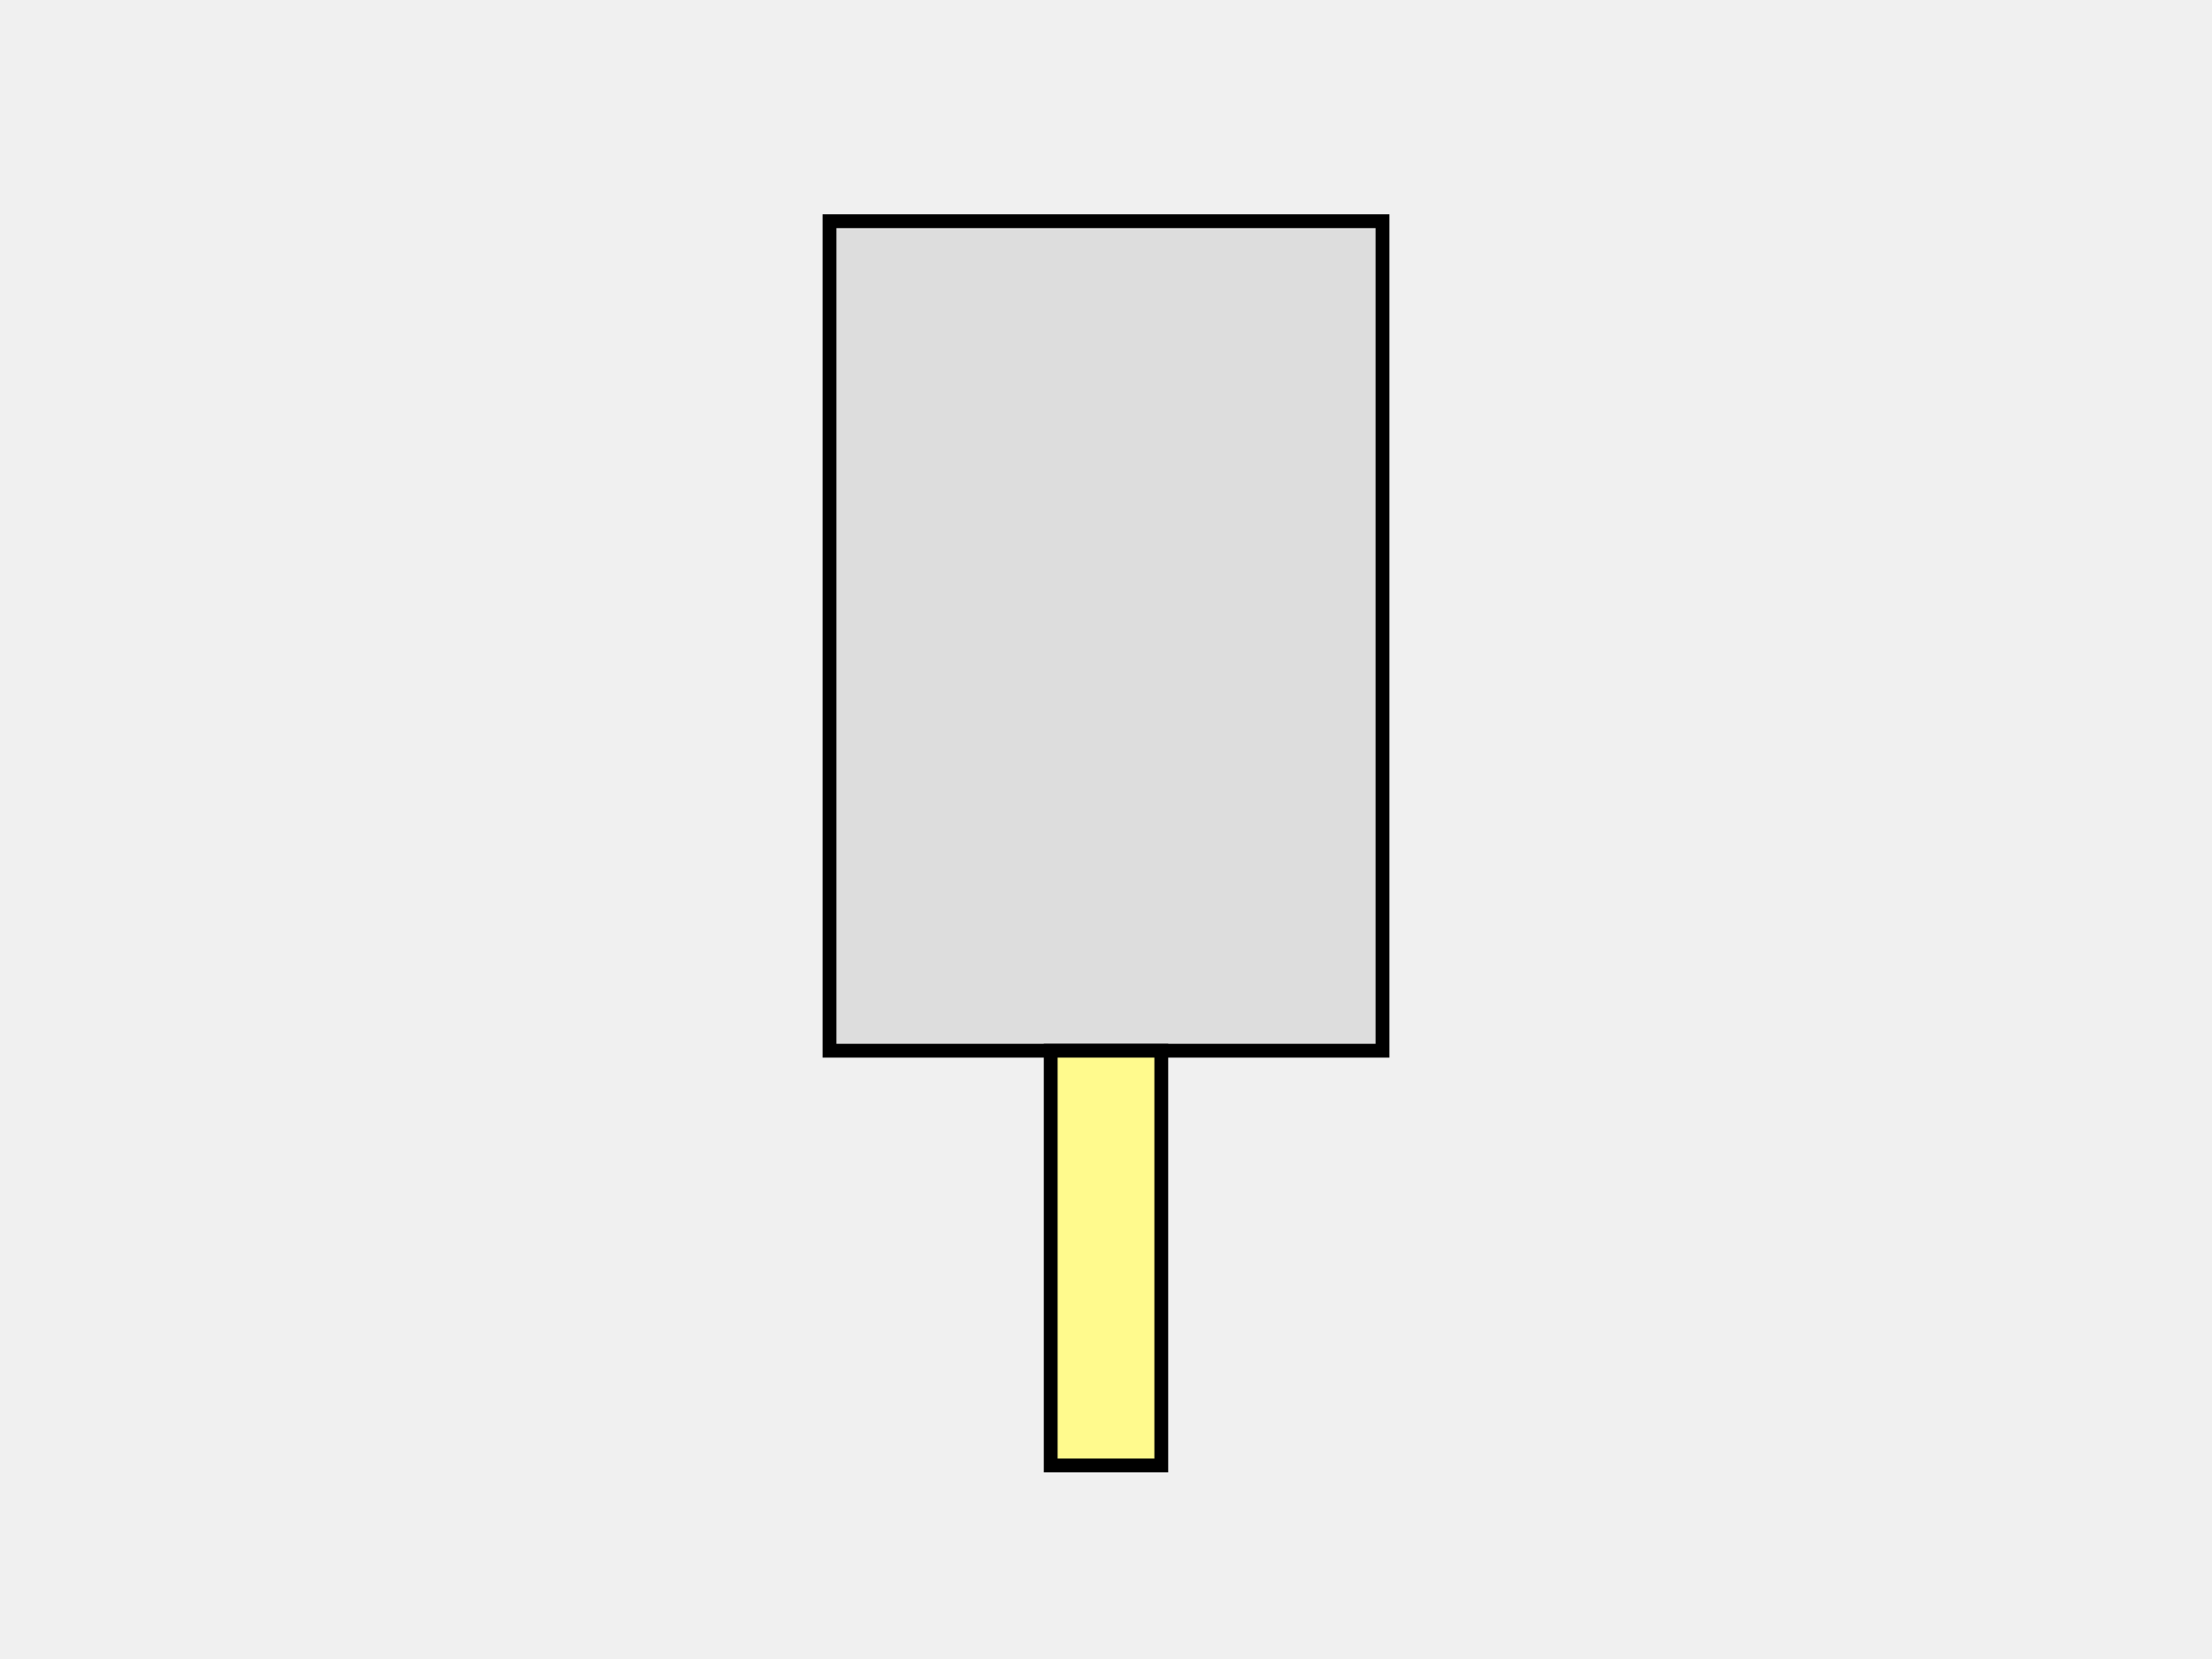
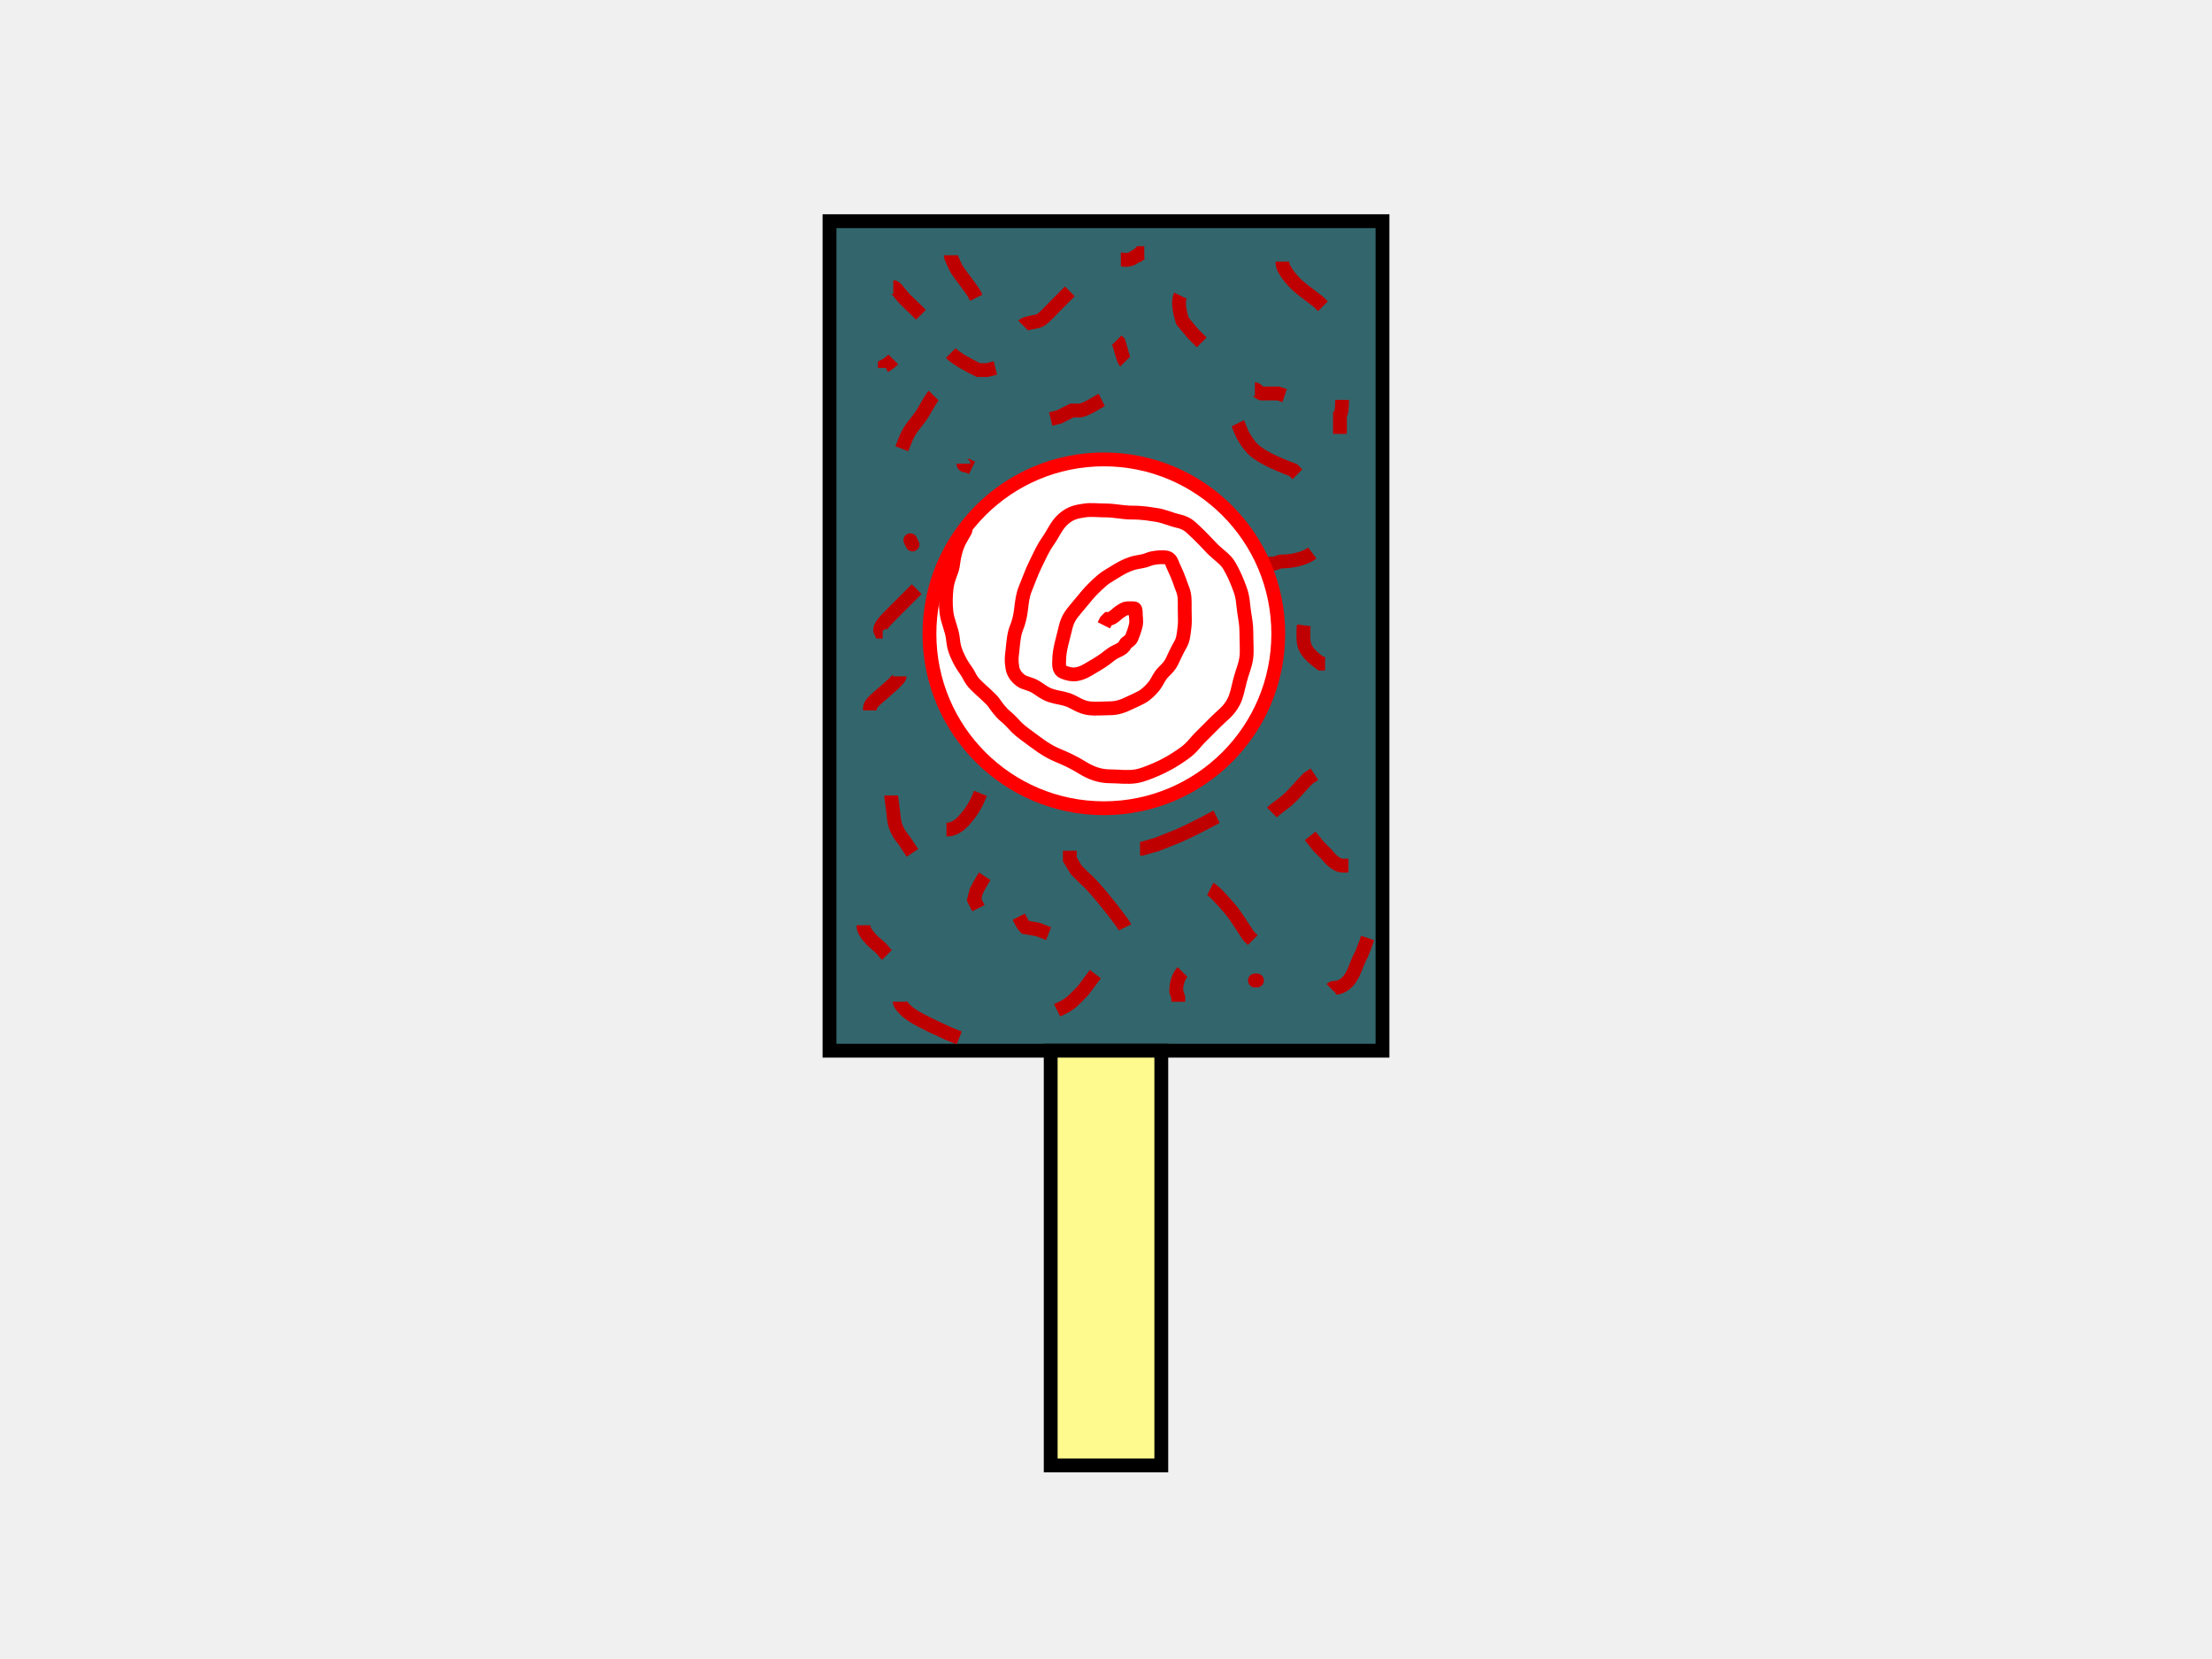
<svg xmlns="http://www.w3.org/2000/svg" width="800" height="600">
+   <svg width="800" height="600">
+     <g>
+       <rect id="svg_20" height="300" width="200" y="80" x="300" stroke-width="5" stroke="#000" fill="#33666C" />
+     </g>
+   </svg>
  <svg width="800" height="600">
    <g>
      <path d="m323.074,103.844c0.769,0 1.319,0.932 3.077,3.077c1.379,1.683 3.077,3.077 5.385,5.385l1.538,1.538" id="svg_62" stroke-width="5" stroke="#bf0000" fill="none" />
      <polyline stroke-linecap="round" id="svg_84" points="329.228,195.382 329.997,196.921 329.997,196.921 " stroke-width="5" stroke="#bf0000" fill="none" />
      <path d="m322.304,287.69c0,0.769 0.382,3.006 0.769,6.154c0.282,2.29 0,5.385 3.846,10l3.077,4.615" id="svg_86" stroke-width="5" stroke="#bf0000" fill="none" />
      <path d="m368.458,331.536c0.769,1.538 1.538,3.077 2.308,3.846l4.615,0.769l3.846,1.538" id="svg_87" stroke-width="5" stroke="#bf0000" fill="none" />
      <path d="m354.612,286.92c-1.538,3.846 -2.869,6.33 -6.154,10c-2.177,2.432 -4.615,3.077 -5.385,3.077l-0.769,0" id="svg_90" stroke-width="5" stroke="#bf0000" fill="none" />
      <path d="m398.458,144.613c-1.538,0.769 -4.615,3.077 -7.692,3.846l-3.077,0l-4.615,2.308l-3.077,0.769" id="svg_93" stroke-width="5" stroke="#bf0000" fill="none" />
      <path d="m337.689,143.075c-0.769,0.769 -2.283,3.394 -3.846,6.154c-1.608,2.84 -4.615,5.385 -6.154,9.231l-1.538,3.846" id="svg_94" stroke-width="5" stroke="#bf0000" fill="none" />
      <path d="m369.997,117.69c0.769,-0.769 3.887,-1.185 5.385,-1.538c1.674,-0.395 3.846,-3.077 6.923,-6.154l3.077,-3.077l1.538,-1.538" id="svg_95" stroke-width="5" stroke="#bf0000" fill="none" />
      <path d="m426.919,106.921c-0.769,1.538 -0.769,4.615 0.769,9.231l3.846,4.615l3.077,3.077" id="svg_96" stroke-width="5" stroke="#bf0000" fill="none" />
      <path d="m447.689,153.075c0.769,1.538 1.099,4.172 4.615,8.461c2.759,3.365 9.231,6.154 15.385,8.461l1.538,1.538" id="svg_97" stroke-width="5" stroke="#bf0000" fill="none" />
      <path d="m463.842,94.614c0,0.769 -0.44,1.864 3.077,6.154c2.759,3.365 6.154,5.385 10,8.461l1.538,1.538" id="svg_100" stroke-width="5" stroke="#bf0000" fill="none" />
      <path d="m474.611,199.998c-3.077,2.308 -7.692,3.077 -11.538,3.077l-2.308,0.769l-2.308,0" id="svg_101" stroke-width="5" stroke="#bf0000" fill="none" />
      <path d="m348.458,167.69c0,0.769 0.769,0.769 1.538,0.769l1.538,0.769" id="svg_103" stroke-width="5" stroke="#bf0000" fill="none" />
      <path d="m331.535,213.075c-0.769,0.769 -5.385,5.385 -8.461,8.461c-3.077,3.077 -5.385,5.385 -4.615,6.923l0.769,0" id="svg_104" stroke-width="5" stroke="#bf0000" fill="none" />
      <path d="m325.381,244.613c0,0.769 -2.867,3.303 -6.154,6.154c-2.906,2.52 -4.615,3.846 -4.615,5.385l0,0.769" id="svg_107" stroke-width="5" stroke="#bf0000" fill="none" />
      <path d="m312.305,334.613c0,0.769 -0.212,1.71 2.308,4.615c2.138,2.465 3.846,3.077 5.385,5.385l0.769,0.769" id="svg_108" stroke-width="5" stroke="#bf0000" fill="none" />
      <path d="m356.15,316.92c0,0 -1.538,2.308 -3.077,5.385l-0.769,3.077l1.538,3.077" id="svg_109" stroke-width="5" stroke="#bf0000" fill="none" />
      <path d="m325.381,362.305c0,0.769 1.394,2.467 3.077,3.846c2.145,1.758 6.154,3.846 14.615,7.692l3.846,1.538" id="svg_110" stroke-width="5" stroke="#bf0000" fill="none" />
      <path d="m382.304,365.382c1.538,-0.769 3.846,-1.538 6.154,-3.846l3.077,-3.077l4.615,-6.154" id="svg_111" stroke-width="5" stroke="#bf0000" fill="none" />
      <path d="m406.919,335.382c-0.769,-1.538 -10.769,-14.615 -14.615,-17.692l-3.077,-3.077l-2.308,-3.846l0,-3.077" id="svg_112" stroke-width="5" stroke="#bf0000" fill="none" />
      <path d="m437.689,321.536c1.538,0.769 4.403,4.017 6.923,6.923c2.138,2.465 3.846,5.385 6.923,10l1.538,1.538" id="svg_115" stroke-width="5" stroke="#bf0000" fill="none" />
      <polyline stroke-linecap="round" id="svg_116" points="454.612,354.612 453.842,354.612 " stroke-width="5" stroke="#bf0000" fill="none" />
      <path d="m439.996,295.382c-1.538,0.769 -6.923,3.846 -13.846,6.923l-7.692,3.077l-5.385,1.538l-0.769,0" id="svg_117" stroke-width="5" stroke="#bf0000" fill="none" />
      <path d="m427.689,351.536c-0.769,0.769 -2.308,3.077 -2.308,6.923l0.769,2.308l0,1.538" id="svg_118" stroke-width="5" stroke="#bf0000" fill="none" />
      <path d="m459.996,293.844c0.769,-0.769 2.451,-2.071 3.846,-3.077c3.53,-2.544 6.154,-6.154 9.231,-9.231l2.308,-1.538" id="svg_120" stroke-width="5" stroke="#bf0000" fill="none" />
      <path d="m471.535,226.151c0,0 -0.376,3.1 0,6.154c0.388,3.148 3.077,5.385 6.154,7.692l1.538,0" id="svg_122" stroke-width="5" stroke="#bf0000" fill="none" />
      <path d="m406.919,130.767c-0.769,-0.769 -1.538,-4.615 -2.308,-6.923l-0.769,-0.769" id="svg_124" stroke-width="5" stroke="#bf0000" fill="none" />
      <path d="m343.843,92.306c0,0.769 0.88,2.257 1.538,3.846c0.931,2.247 3.846,5.385 6.923,10l0.769,1.538" id="svg_125" stroke-width="5" stroke="#bf0000" fill="none" />
      <path d="m453.842,140.767c0.769,0 0.769,0.769 2.308,1.538l3.077,0l3.077,0l2.308,0.769" id="svg_126" stroke-width="5" stroke="#bf0000" fill="none" />
      <path d="m481.535,357.689c0.769,-0.769 1.656,-0.18 3.077,-0.769c5.025,-2.082 5.385,-7.692 7.692,-11.538l1.538,-3.846l0.769,-2.308" id="svg_127" stroke-width="5" stroke="#bf0000" fill="none" />
      <path d="m487.688,313.074c-0.769,0 -1.538,0 -2.308,0c-0.769,0 -3.077,-0.769 -5.385,-3.846l-3.077,-3.077l-3.077,-3.846" id="svg_128" stroke-width="5" stroke="#bf0000" fill="none" />
      <path d="m485.381,144.613c0,1.538 0,4.615 -0.769,5.385l0,0.769l0,3.077l0,3.077" id="svg_129" stroke-width="5" stroke="#bf0000" fill="none" />
      <path d="m343.843,127.69c2.308,2.308 6.923,4.615 10,6.154l3.077,0l3.077,-0.769" id="svg_130" stroke-width="5" stroke="#bf0000" fill="none" />
      <path d="m405.381,93.844c0.769,0 1.58,0.353 3.077,0c1.674,-0.395 2.308,-1.538 3.077,-1.538l0.769,-0.769l1.538,0" id="svg_131" stroke-width="5" stroke="#bf0000" fill="none" />
      <path d="m323.074,129.998c0,0 -1.538,1.538 -3.077,2.308l0,0.769" id="svg_132" stroke-width="5" stroke="#bf0000" fill="none" />
      <g id="svg_140">
        <ellipse ry="63.077" rx="63.077" id="svg_134" cy="229.228" cx="399.227" stroke-width="5" stroke="#ff0000" fill="#ffffff" />
        <path stroke-width="5" d="m349.227,191.536c0,0.769 -1.883,2.927 -3.077,6.154c-1.1,2.975 -1.292,5.404 -1.538,6.923c-0.39,2.401 -1.921,4.558 -2.308,8.461c-0.227,2.296 -0.376,5.408 0,8.461c0.388,3.148 1.92,6.083 2.308,9.231c0.188,1.527 0.255,3.253 1.538,6.154c1.122,2.536 2.071,3.989 3.077,5.385c1.272,1.765 1.302,2.451 2.308,3.846c1.272,1.765 3.846,3.846 4.615,4.615c1.538,1.538 2.441,2.194 3.077,3.077c1.006,1.395 2.47,3.626 4.615,5.385c1.683,1.379 3.077,3.077 3.846,3.846c1.538,1.538 3.846,3.077 6.923,5.385c3.077,2.308 5.445,3.684 7.692,4.615c3.178,1.316 5.959,2.593 9.231,4.615c2.926,1.809 6.154,3.077 10,3.077c3.077,0 6.194,0.493 9.231,0c2.401,-0.39 4.676,-1.377 6.923,-2.308c3.178,-1.316 6.583,-3.137 10.769,-6.154c2.648,-1.908 3.846,-3.846 5.385,-5.385c1.538,-1.538 3.846,-3.846 6.154,-6.154c2.308,-2.308 4.369,-3.516 6.154,-6.923c1.129,-2.155 1.538,-4.615 2.308,-7.692c0.769,-3.077 1.92,-5.314 2.308,-8.461c0.282,-2.29 0,-5.385 0,-9.231c0,-2.308 -0.38,-4.522 -0.769,-6.923c-0.493,-3.037 -0.345,-5.235 -1.538,-8.461c-1.1,-2.975 -2.119,-5.486 -3.846,-8.461c-1.392,-2.399 -3.846,-3.846 -6.154,-6.154c-1.538,-1.538 -4.022,-4.407 -7.692,-7.692c-1.621,-1.451 -3.118,-1.954 -4.615,-2.308c-3.348,-0.79 -5.314,-1.92 -8.462,-2.308c-1.527,-0.188 -3.846,-0.769 -8.461,-0.769c-3.077,0 -6.154,-0.769 -9.231,-0.769c-3.077,0 -5.414,-0.37 -7.692,0c-2.401,0.39 -4.787,0.557 -7.692,3.077c-2.465,2.138 -3.783,5.428 -5.385,7.692c-2.221,3.14 -3.077,5.385 -4.615,8.461c-1.538,3.077 -2.53,6.052 -3.846,9.231c-0.931,2.247 -1.151,4.544 -1.538,7.692c-0.282,2.29 -0.88,4.565 -1.538,6.154c-0.931,2.247 -1.152,4.558 -1.538,8.461c-0.227,2.296 -0.493,3.117 0,6.154c0.39,2.401 2.194,3.979 3.077,4.615c1.395,1.006 3.315,1.029 5.385,2.308c1.851,1.144 3.077,2.308 5.385,3.077c2.308,0.769 3.846,0.769 6.154,1.538c2.308,0.769 4.544,2.689 7.692,3.077c2.29,0.282 5.385,0 7.692,0c2.308,0 4.615,-0.769 6.154,-1.538c1.538,-0.769 4.758,-2.071 6.154,-3.077c1.765,-1.272 3.21,-2.964 3.846,-3.846c1.006,-1.395 1.538,-3.077 3.077,-4.615c1.538,-1.538 2.308,-2.308 3.077,-3.846c0.769,-1.538 1.685,-3.755 3.077,-6.154c0.863,-1.488 1.152,-3.02 1.538,-6.923c0.152,-1.531 0,-3.846 0,-6.154c0,-2.308 0.162,-4.676 -0.769,-6.923c-0.658,-1.589 -1.538,-4.615 -3.077,-7.692c-0.769,-1.538 -0.769,-2.308 -1.538,-3.077c-0.769,-0.769 -1.538,-0.769 -3.077,-0.769c-0.769,0 -3.026,0.111 -4.615,0.769c-2.247,0.931 -3.846,0.769 -6.154,1.538c-2.308,0.769 -4.085,1.798 -6.154,3.077c-1.851,1.144 -3.326,1.939 -4.615,3.077c-2.079,1.836 -4.005,3.702 -5.385,5.385c-1.758,2.145 -3.156,3.774 -3.846,4.615c-1.758,2.145 -3.056,3.575 -3.846,6.923c-0.53,2.246 -1.185,4.657 -1.538,6.154c-0.395,1.674 -0.769,3.846 -0.769,5.385c0,1.538 -0.472,3.783 1.538,4.615c1.421,0.589 3.097,1.016 4.615,0.769c2.401,-0.39 3.897,-1.444 5.385,-2.308c2.399,-1.392 4.399,-2.546 6.923,-4.615c2.145,-1.758 4.552,-1.836 5.385,-3.846c0.294,-0.711 1.891,-1.303 2.308,-2.308c0.589,-1.421 1.143,-2.941 1.538,-4.615c0.353,-1.497 0,-3.077 0,-3.846c0,-1.538 0,-2.308 -0.769,-2.308c-0.769,0 -1.538,0 -2.308,0c-0.769,0 -1.682,0.533 -3.077,1.538c-0.883,0.636 -2.308,2.308 -3.846,2.308l-0.769,0.769l-0.769,1.538" id="svg_138" stroke="#ff0000" fill="none" />
      </g>
    </g>
  </svg>
  <svg width="800" height="600">
    <g>
-       <rect id="svg_20" height="300" width="200" y="80" x="300" stroke-width="5" stroke="#000" fill="#dddddd" />
-     </g>
-   </svg>
-   <svg width="800" height="600">
-     <g>
      <rect fill="#FFFA8D" x="380" y="380" width="40" height="150" id="svg_2" stroke="#000" stroke-width="5" />
      <path fill="none" stroke-width="5" id="svg_4" d="m345,466c2,0 5.096,-0.691 12,-3c13.209,-4.418 27.161,-9.367 44,-14c19.211,-5.285 45.83,-17.443 61,-23c14.847,-5.438 30,-9 42,-9c11,0 19.227,3.785 23,8c4.27,4.771 11,17.929 11,25c0,7.071 -3.682,17.639 -10,29c-8.362,15.036 -20.816,29.91 -36,38c-15.081,8.035 -27.308,11.91 -31,14c-3.588,2.031 -8,1 -13,-2l-9,-5l-3,-6l-2,-3" />
    </g>
  </svg>
</svg>
